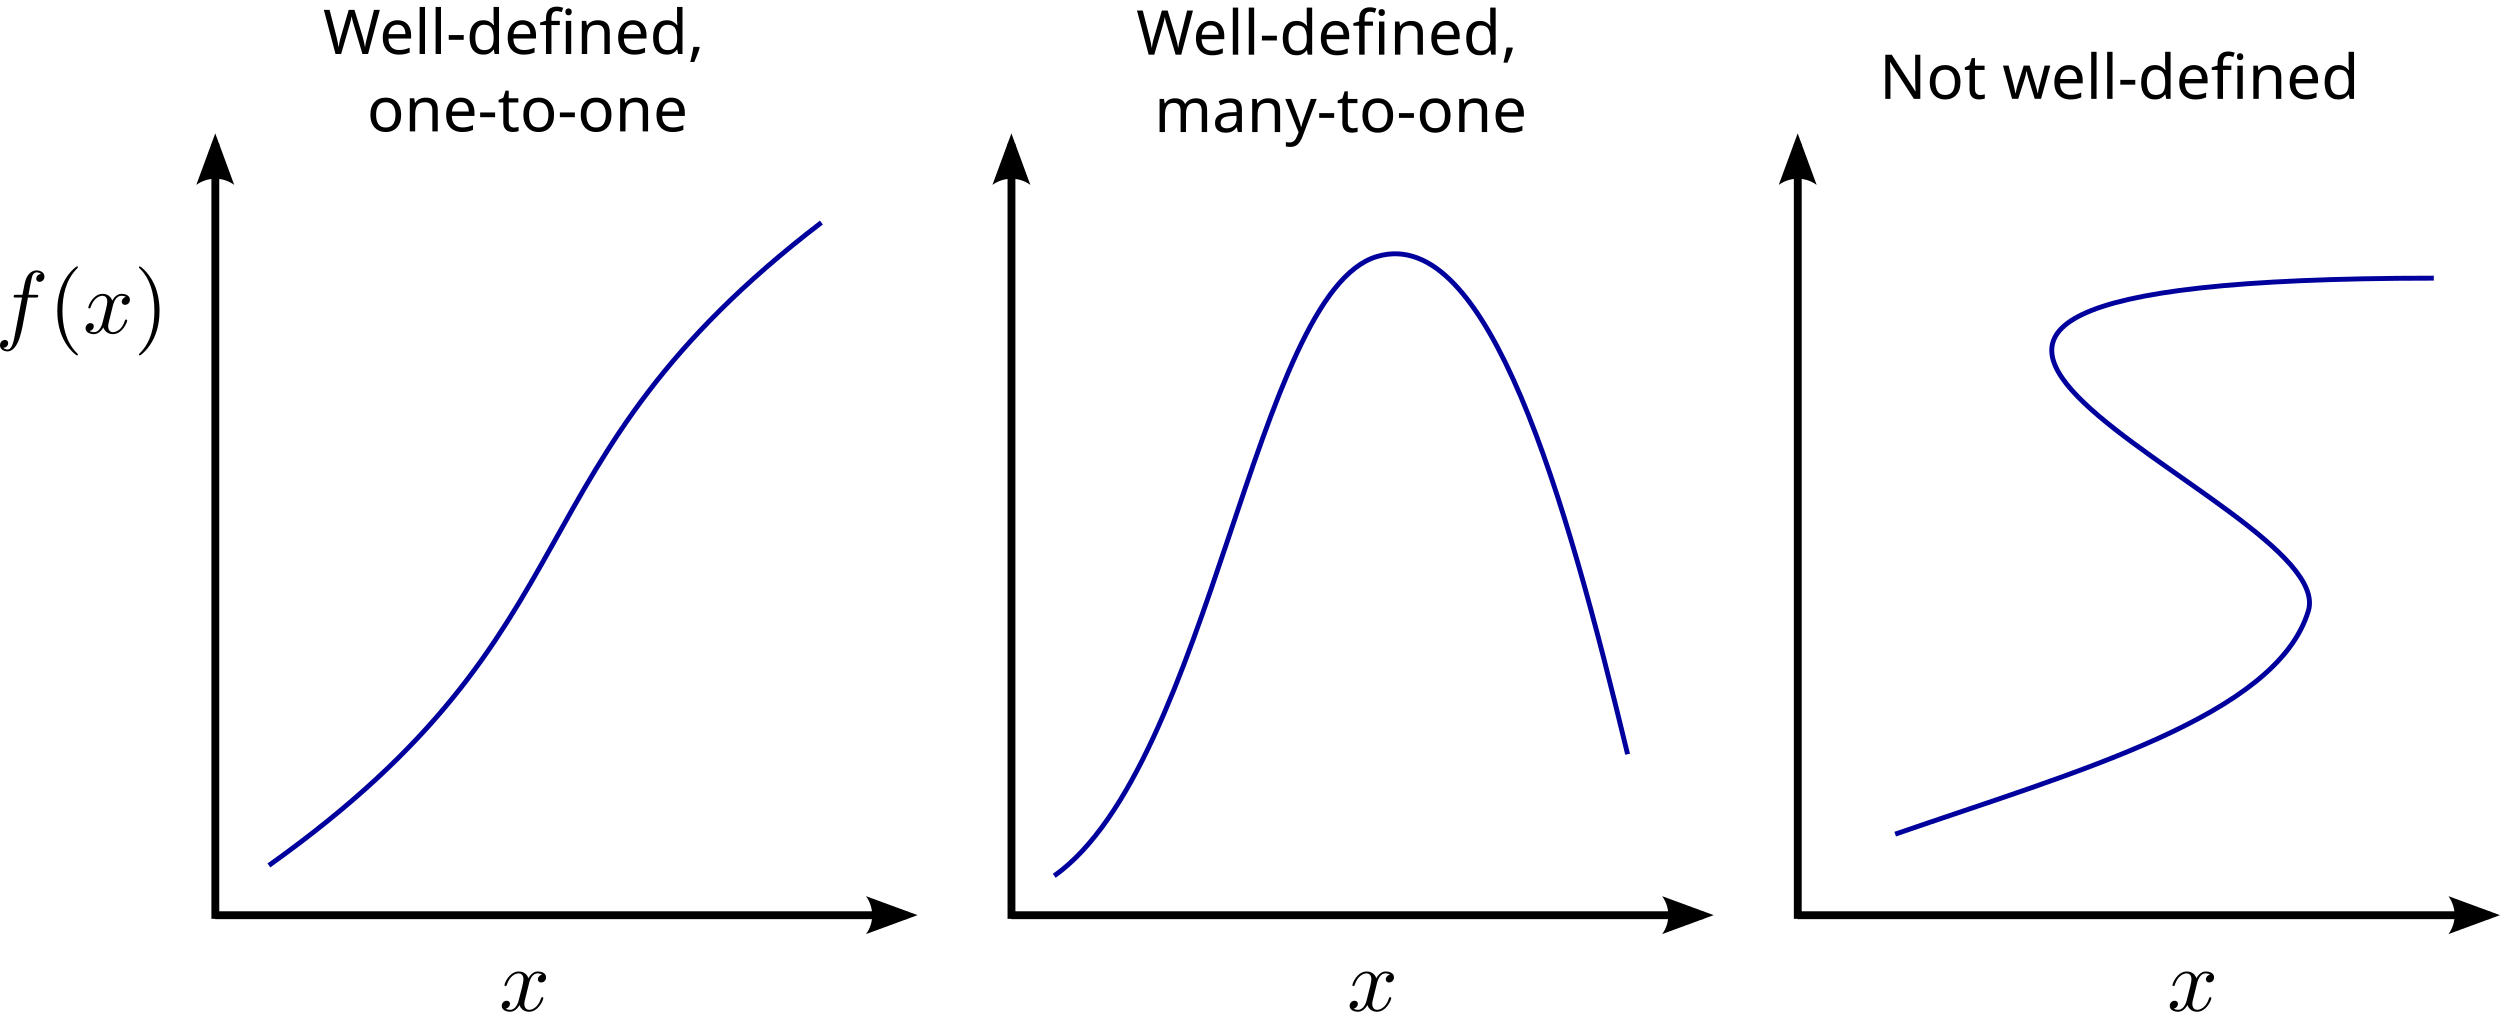
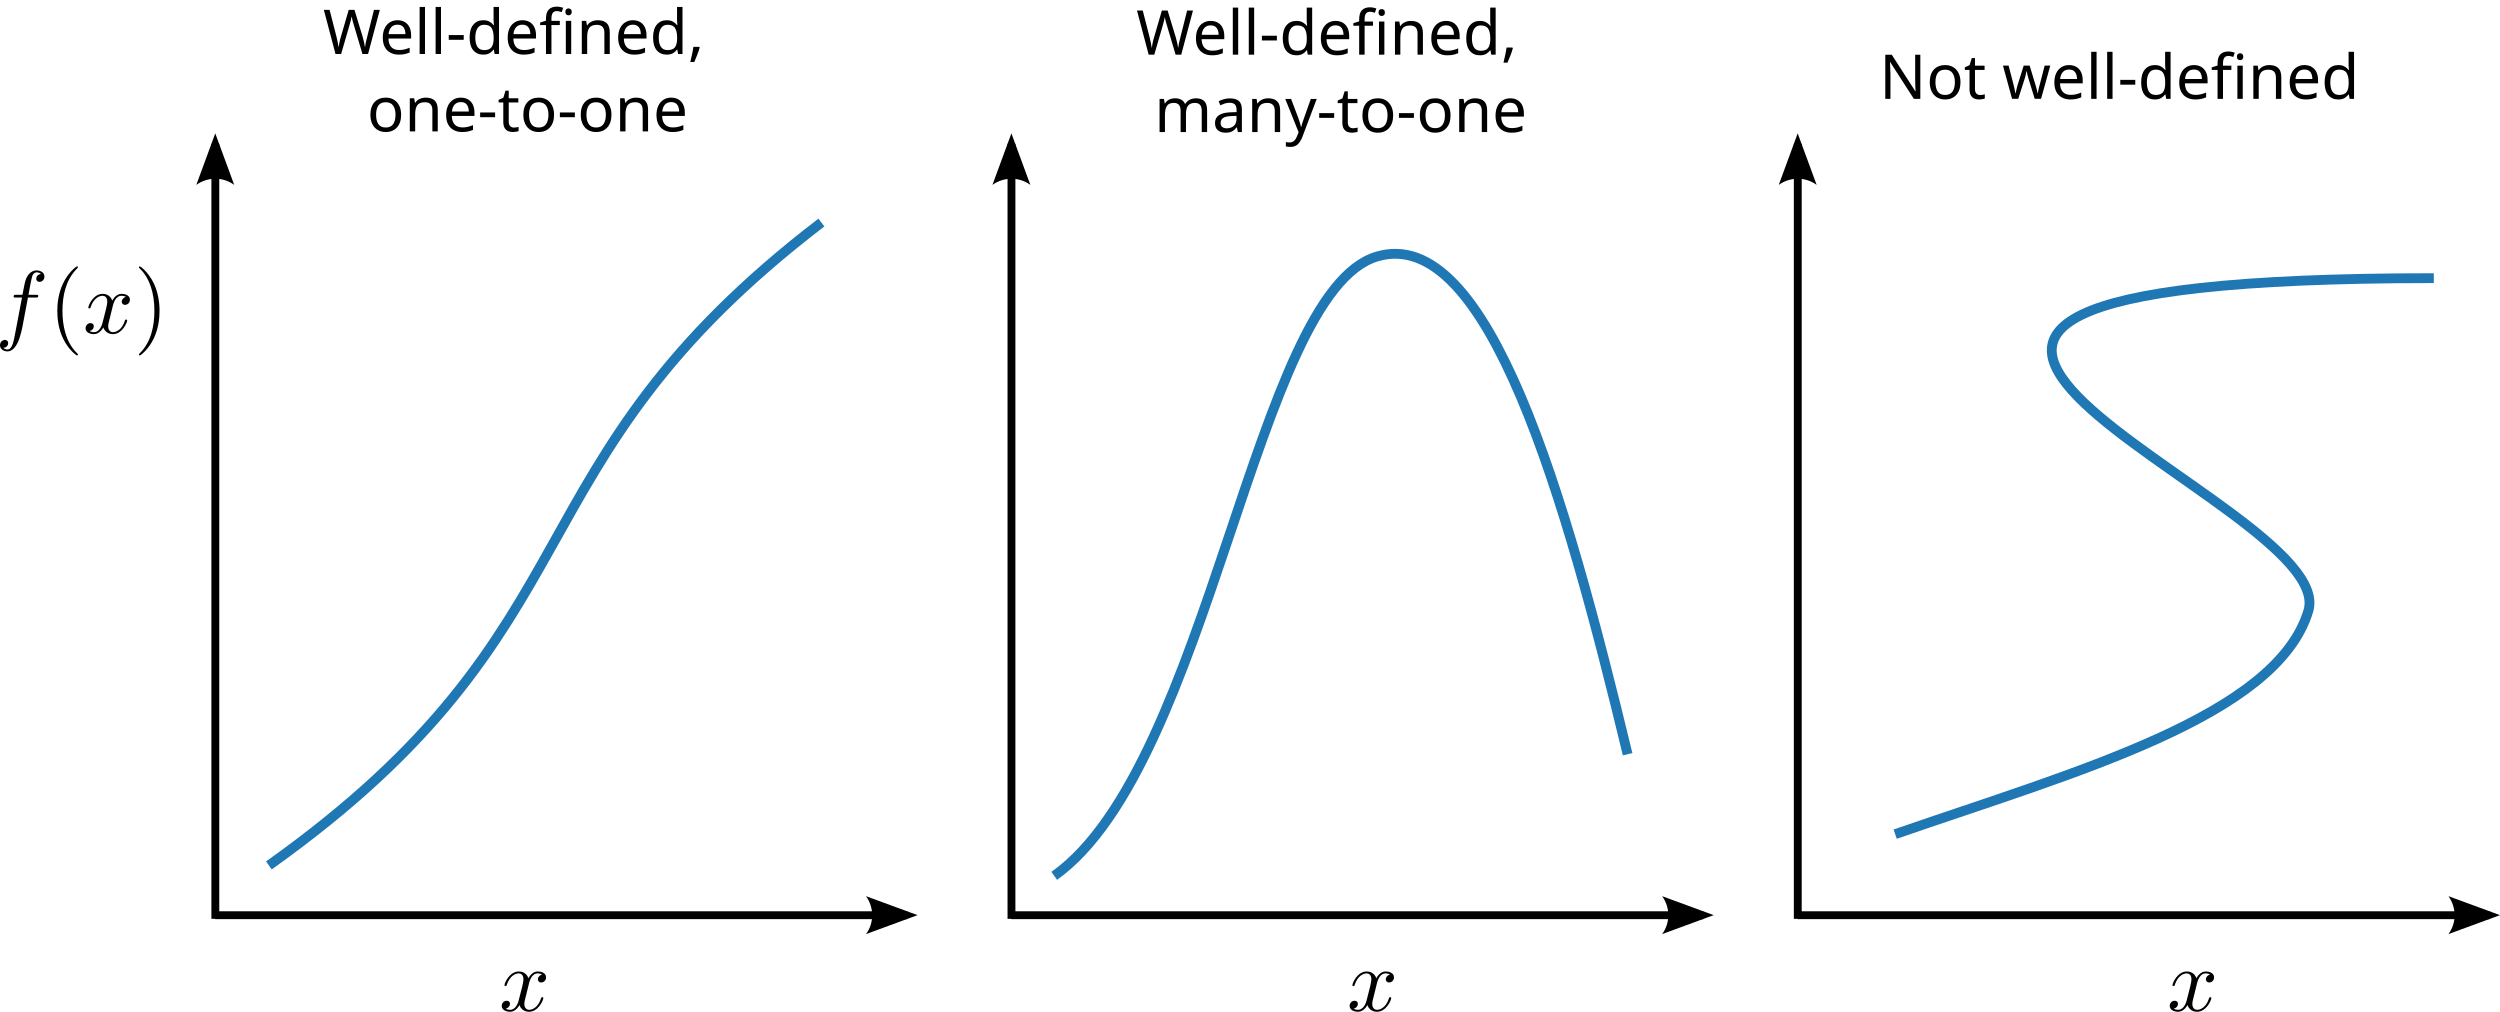
- <svg xmlns="http://www.w3.org/2000/svg" version="1.1" id="svg2" height="205.88" width="508.709">
+ <svg xmlns="http://www.w3.org/2000/svg" width="508.709" height="205.88" id="svg2" version="1.1">
  <defs id="defs4">
-     <marker style="overflow:visible" id="Arrow2Mend" refX="0" refY="0" orient="auto">
-       <path transform="scale(-0.6,-0.6)" d="M 8.719,4.034 -2.207,0.016 8.719,-4.002 c -1.745,2.372 -1.735,5.617 -6e-7,8.035 z" style="fill-rule:evenodd;stroke-width:0.625;stroke-linejoin:round" id="path3786" />
+     <marker orient="auto" refY="0" refX="0" id="Arrow2Mend" style="overflow:visible">
+       <path id="path3786" style="fill-rule:evenodd;stroke-width:0.625;stroke-linejoin:round" d="M 8.719,4.034 -2.207,0.016 8.719,-4.002 c -1.745,2.372 -1.735,5.617 -6e-7,8.035 z" transform="scale(-0.6,-0.6)" />
    </marker>
-     <marker style="overflow:visible" id="Arrow2Mend-6" refX="0" refY="0" orient="auto">
-       <path transform="scale(-0.6,-0.6)" d="M 8.719,4.034 -2.207,0.016 8.719,-4.002 c -1.745,2.372 -1.735,5.617 -6e-7,8.035 z" style="fill-rule:evenodd;stroke-width:0.625;stroke-linejoin:round" id="path3786-8" />
+     <marker orient="auto" refY="0" refX="0" id="Arrow2Mend-6" style="overflow:visible">
+       <path id="path3786-8" style="fill-rule:evenodd;stroke-width:0.625;stroke-linejoin:round" d="M 8.719,4.034 -2.207,0.016 8.719,-4.002 c -1.745,2.372 -1.735,5.617 -6e-7,8.035 z" transform="scale(-0.6,-0.6)" />
    </marker>
-     <marker style="overflow:visible" id="marker4577" refX="0" refY="0" orient="auto">
-       <path transform="scale(-0.6,-0.6)" d="M 8.719,4.034 -2.207,0.016 8.719,-4.002 c -1.745,2.372 -1.735,5.617 -6e-7,8.035 z" style="fill-rule:evenodd;stroke-width:0.625;stroke-linejoin:round" id="path4579" />
+     <marker orient="auto" refY="0" refX="0" id="marker4577" style="overflow:visible">
+       <path id="path4579" style="fill-rule:evenodd;stroke-width:0.625;stroke-linejoin:round" d="M 8.719,4.034 -2.207,0.016 8.719,-4.002 c -1.745,2.372 -1.735,5.617 -6e-7,8.035 z" transform="scale(-0.6,-0.6)" />
    </marker>
-     <marker style="overflow:visible" id="Arrow2Mend-0" refX="0" refY="0" orient="auto">
-       <path transform="scale(-0.6,-0.6)" d="M 8.719,4.034 -2.207,0.016 8.719,-4.002 c -1.745,2.372 -1.735,5.617 -6e-7,8.035 z" style="fill-rule:evenodd;stroke-width:0.625;stroke-linejoin:round" id="path3786-83" />
+     <marker orient="auto" refY="0" refX="0" id="Arrow2Mend-0" style="overflow:visible">
+       <path id="path3786-83" style="fill-rule:evenodd;stroke-width:0.625;stroke-linejoin:round" d="M 8.719,4.034 -2.207,0.016 8.719,-4.002 c -1.745,2.372 -1.735,5.617 -6e-7,8.035 z" transform="scale(-0.6,-0.6)" />
    </marker>
-     <marker style="overflow:visible" id="marker4612" refX="0" refY="0" orient="auto">
-       <path transform="scale(-0.6,-0.6)" d="M 8.719,4.034 -2.207,0.016 8.719,-4.002 c -1.745,2.372 -1.735,5.617 -6e-7,8.035 z" style="fill-rule:evenodd;stroke-width:0.625;stroke-linejoin:round" id="path4614" />
+     <marker orient="auto" refY="0" refX="0" id="marker4612" style="overflow:visible">
+       <path id="path4614" style="fill-rule:evenodd;stroke-width:0.625;stroke-linejoin:round" d="M 8.719,4.034 -2.207,0.016 8.719,-4.002 c -1.745,2.372 -1.735,5.617 -6e-7,8.035 z" transform="scale(-0.6,-0.6)" />
    </marker>
  </defs>
-   <g transform="translate(-62.66743,-330.376)" id="layer1">
-     <path id="path2985" d="m 106.485,517.343 0,-157.714" style="fill:none;stroke:#000000;stroke-width:1.6;stroke-linecap:butt;stroke-linejoin:miter;stroke-miterlimit:4;stroke-dasharray:none;stroke-opacity:1;marker-end:url(#Arrow2Mend)" />
-     <path id="path4199" d="m 106.457,516.607 140.8,0" style="fill:none;stroke:#000000;stroke-width:1.6;stroke-linecap:butt;stroke-linejoin:miter;stroke-miterlimit:4;stroke-dasharray:none;stroke-opacity:1;marker-end:url(#Arrow2Mend)" />
-     <path id="path2985-3" d="m 268.485,517.343 0,-157.714" style="fill:none;stroke:#000000;stroke-width:1.6;stroke-linecap:butt;stroke-linejoin:miter;stroke-miterlimit:4;stroke-dasharray:none;stroke-opacity:1;marker-end:url(#Arrow2Mend)" />
-     <path id="path4199-5" d="m 268.457,516.607 140.8,0" style="fill:none;stroke:#000000;stroke-width:1.6;stroke-linecap:butt;stroke-linejoin:miter;stroke-miterlimit:4;stroke-dasharray:none;stroke-opacity:1;marker-end:url(#Arrow2Mend)" />
-     <path id="path2985-3-8" d="m 428.485,517.343 0,-157.714" style="fill:none;stroke:#000000;stroke-width:1.6;stroke-linecap:butt;stroke-linejoin:miter;stroke-miterlimit:4;stroke-dasharray:none;stroke-opacity:1;marker-end:url(#Arrow2Mend)" />
-     <path id="path4199-5-2" d="m 428.457,516.607 140.8,0" style="fill:none;stroke:#000000;stroke-width:1.6;stroke-linecap:butt;stroke-linejoin:miter;stroke-miterlimit:4;stroke-dasharray:none;stroke-opacity:1;marker-end:url(#Arrow2Mend)" />
-     <g id="g4658" transform="translate(62.2254,234.0523)">
-       <g word-spacing="normal" letter-spacing="normal" font-size-adjust="none" font-stretch="normal" font-weight="normal" font-variant="normal" font-style="normal" stroke-miterlimit="10.433" xml:space="preserve" transform="matrix(0.3636549,0,0,-0.3636549,-63.63961,449.7199)" id="content" style="font-style:normal;font-variant:normal;font-weight:normal;font-stretch:normal;letter-spacing:normal;word-spacing:normal;text-anchor:start;fill:none;stroke:#000000;stroke-linecap:butt;stroke-linejoin:miter;stroke-miterlimit:10.433;stroke-dasharray:none;stroke-dashoffset:0;stroke-opacity:1">
-         <path id="path4661" d="m 472.16,421.25 0.03,0.13 0.04,0.15 0.04,0.16 0.04,0.18 0.06,0.19 0.06,0.21 0.06,0.22 0.07,0.22 0.08,0.23 0.09,0.24 0.1,0.25 0.1,0.24 0.11,0.25 0.12,0.25 0.13,0.25 0.14,0.25 0.15,0.24 0.15,0.24 0.17,0.23 0.18,0.22 0.18,0.22 0.2,0.2 0.21,0.19 0.22,0.18 0.23,0.16 0.25,0.14 0.12,0.07 0.13,0.06 0.14,0.05 0.13,0.05 0.14,0.05 0.14,0.04 0.15,0.03 0.15,0.03 0.15,0.02 0.16,0.02 0.16,0.01 0.16,0 c 0.25,0 1.44,0 2.48,-0.64 -1.39,-0.25 -2.39,-1.5 -2.39,-2.69 0,-0.79 0.55,-1.75 1.89,-1.75 1.1,0 2.69,0.89 2.69,2.89 0,2.6 -2.94,3.28 -4.63,3.28 -2.89,0 -4.64,-2.64 -5.23,-3.78 -1.25,3.28 -3.94,3.78 -5.37,3.78 -5.19,0 -8.04,-6.42 -8.04,-7.67 0,-0.5 0.5,-0.5 0.61,-0.5 0.39,0 0.55,0.11 0.64,0.55 1.69,5.28 4.99,6.53 6.68,6.53 0.95,0 2.68,-0.44 2.68,-3.33 0,-1.54 -0.84,-4.89 -2.68,-11.86 -0.8,-3.09 -2.54,-5.18 -4.74,-5.18 -0.3,0 -1.44,0 -2.48,0.65 1.25,0.24 2.34,1.28 2.34,2.69 0,1.34 -1.09,1.73 -1.84,1.73 -1.5,0 -2.75,-1.29 -2.75,-2.89 0,-2.28 2.5,-3.28 4.68,-3.28 3.3,0 5.08,3.49 5.24,3.78 0.59,-1.84 2.39,-3.78 5.37,-3.78 5.14,0 7.99,6.42 7.99,7.67 0,0.5 -0.45,0.5 -0.61,0.5 -0.44,0 -0.55,-0.2 -0.64,-0.54 -1.64,-5.33 -5.03,-6.53 -6.63,-6.53 -1.95,0 -2.75,1.59 -2.75,3.29 0,1.1 0.3,2.19 0.86,4.38 z" style="fill:#000000;stroke-width:0" />
+   <g id="layer1" transform="translate(-62.66743,-330.376)">
+     <path style="fill:none;stroke:#000000;stroke-width:1.6;stroke-linecap:butt;stroke-linejoin:miter;stroke-miterlimit:4;stroke-dasharray:none;stroke-opacity:1;marker-end:url(#Arrow2Mend)" d="m 106.485,517.343 0,-157.714" id="path2985" />
+     <path style="fill:none;stroke:#000000;stroke-width:1.6;stroke-linecap:butt;stroke-linejoin:miter;stroke-miterlimit:4;stroke-dasharray:none;stroke-opacity:1;marker-end:url(#Arrow2Mend)" d="m 106.457,516.607 140.8,0" id="path4199" />
+     <path style="fill:none;stroke:#000000;stroke-width:1.6;stroke-linecap:butt;stroke-linejoin:miter;stroke-miterlimit:4;stroke-dasharray:none;stroke-opacity:1;marker-end:url(#Arrow2Mend)" d="m 268.485,517.343 0,-157.714" id="path2985-3" />
+     <path style="fill:none;stroke:#000000;stroke-width:1.6;stroke-linecap:butt;stroke-linejoin:miter;stroke-miterlimit:4;stroke-dasharray:none;stroke-opacity:1;marker-end:url(#Arrow2Mend)" d="m 268.457,516.607 140.8,0" id="path4199-5" />
+     <path style="fill:none;stroke:#000000;stroke-width:1.6;stroke-linecap:butt;stroke-linejoin:miter;stroke-miterlimit:4;stroke-dasharray:none;stroke-opacity:1;marker-end:url(#Arrow2Mend)" d="m 428.485,517.343 0,-157.714" id="path2985-3-8" />
+     <path style="fill:none;stroke:#000000;stroke-width:1.6;stroke-linecap:butt;stroke-linejoin:miter;stroke-miterlimit:4;stroke-dasharray:none;stroke-opacity:1;marker-end:url(#Arrow2Mend)" d="m 428.457,516.607 140.8,0" id="path4199-5-2" />
+     <g transform="translate(62.2254,234.0523)" id="g4658">
+       <g style="font-style:normal;font-variant:normal;font-weight:normal;font-stretch:normal;letter-spacing:normal;word-spacing:normal;text-anchor:start;fill:none;stroke:#000000;stroke-linecap:butt;stroke-linejoin:miter;stroke-miterlimit:10.433;stroke-dasharray:none;stroke-dashoffset:0;stroke-opacity:1" id="content" transform="matrix(0.3636549,0,0,-0.3636549,-63.63961,449.7199)" xml:space="preserve" stroke-miterlimit="10.433" font-style="normal" font-variant="normal" font-weight="normal" font-stretch="normal" font-size-adjust="none" letter-spacing="normal" word-spacing="normal">
+         <path style="fill:#000000;stroke-width:0" d="m 472.16,421.25 0.03,0.13 0.04,0.15 0.04,0.16 0.04,0.18 0.06,0.19 0.06,0.21 0.06,0.22 0.07,0.22 0.08,0.23 0.09,0.24 0.1,0.25 0.1,0.24 0.11,0.25 0.12,0.25 0.13,0.25 0.14,0.25 0.15,0.24 0.15,0.24 0.17,0.23 0.18,0.22 0.18,0.22 0.2,0.2 0.21,0.19 0.22,0.18 0.23,0.16 0.25,0.14 0.12,0.07 0.13,0.06 0.14,0.05 0.13,0.05 0.14,0.05 0.14,0.04 0.15,0.03 0.15,0.03 0.15,0.02 0.16,0.02 0.16,0.01 0.16,0 c 0.25,0 1.44,0 2.48,-0.64 -1.39,-0.25 -2.39,-1.5 -2.39,-2.69 0,-0.79 0.55,-1.75 1.89,-1.75 1.1,0 2.69,0.89 2.69,2.89 0,2.6 -2.94,3.28 -4.63,3.28 -2.89,0 -4.64,-2.64 -5.23,-3.78 -1.25,3.28 -3.94,3.78 -5.37,3.78 -5.19,0 -8.04,-6.42 -8.04,-7.67 0,-0.5 0.5,-0.5 0.61,-0.5 0.39,0 0.55,0.11 0.64,0.55 1.69,5.28 4.99,6.53 6.68,6.53 0.95,0 2.68,-0.44 2.68,-3.33 0,-1.54 -0.84,-4.89 -2.68,-11.86 -0.8,-3.09 -2.54,-5.18 -4.74,-5.18 -0.3,0 -1.44,0 -2.48,0.65 1.25,0.24 2.34,1.28 2.34,2.69 0,1.34 -1.09,1.73 -1.84,1.73 -1.5,0 -2.75,-1.29 -2.75,-2.89 0,-2.28 2.5,-3.28 4.68,-3.28 3.3,0 5.08,3.49 5.24,3.78 0.59,-1.84 2.39,-3.78 5.37,-3.78 5.14,0 7.99,6.42 7.99,7.67 0,0.5 -0.45,0.5 -0.61,0.5 -0.44,0 -0.55,-0.2 -0.64,-0.54 -1.64,-5.33 -5.03,-6.53 -6.63,-6.53 -1.95,0 -2.75,1.59 -2.75,3.29 0,1.1 0.3,2.19 0.86,4.38 z" id="path4661" />
      </g>
    </g>
-     <g id="g4658-1" transform="translate(234.7595,234.0523)">
-       <g word-spacing="normal" letter-spacing="normal" font-size-adjust="none" font-stretch="normal" font-weight="normal" font-variant="normal" font-style="normal" stroke-miterlimit="10.433" xml:space="preserve" transform="matrix(0.3636549,0,0,-0.3636549,-63.63961,449.7199)" id="content-4" style="font-style:normal;font-variant:normal;font-weight:normal;font-stretch:normal;letter-spacing:normal;word-spacing:normal;text-anchor:start;fill:none;stroke:#000000;stroke-linecap:butt;stroke-linejoin:miter;stroke-miterlimit:10.433;stroke-dasharray:none;stroke-dashoffset:0;stroke-opacity:1">
-         <path id="path4661-6" d="m 472.16,421.25 0.03,0.13 0.04,0.15 0.04,0.16 0.04,0.18 0.06,0.19 0.06,0.21 0.06,0.22 0.07,0.22 0.08,0.23 0.09,0.24 0.1,0.25 0.1,0.24 0.11,0.25 0.12,0.25 0.13,0.25 0.14,0.25 0.15,0.24 0.15,0.24 0.17,0.23 0.18,0.22 0.18,0.22 0.2,0.2 0.21,0.19 0.22,0.18 0.23,0.16 0.25,0.14 0.12,0.07 0.13,0.06 0.14,0.05 0.13,0.05 0.14,0.05 0.14,0.04 0.15,0.03 0.15,0.03 0.15,0.02 0.16,0.02 0.16,0.01 0.16,0 c 0.25,0 1.44,0 2.48,-0.64 -1.39,-0.25 -2.39,-1.5 -2.39,-2.69 0,-0.79 0.55,-1.75 1.89,-1.75 1.1,0 2.69,0.89 2.69,2.89 0,2.6 -2.94,3.28 -4.63,3.28 -2.89,0 -4.64,-2.64 -5.23,-3.78 -1.25,3.28 -3.94,3.78 -5.37,3.78 -5.19,0 -8.04,-6.42 -8.04,-7.67 0,-0.5 0.5,-0.5 0.61,-0.5 0.39,0 0.55,0.11 0.64,0.55 1.69,5.28 4.99,6.53 6.68,6.53 0.95,0 2.68,-0.44 2.68,-3.33 0,-1.54 -0.84,-4.89 -2.68,-11.86 -0.8,-3.09 -2.54,-5.18 -4.74,-5.18 -0.3,0 -1.44,0 -2.48,0.65 1.25,0.24 2.34,1.28 2.34,2.69 0,1.34 -1.09,1.73 -1.84,1.73 -1.5,0 -2.75,-1.29 -2.75,-2.89 0,-2.28 2.5,-3.28 4.68,-3.28 3.3,0 5.08,3.49 5.24,3.78 0.59,-1.84 2.39,-3.78 5.37,-3.78 5.14,0 7.99,6.42 7.99,7.67 0,0.5 -0.45,0.5 -0.61,0.5 -0.44,0 -0.55,-0.2 -0.64,-0.54 -1.64,-5.33 -5.03,-6.53 -6.63,-6.53 -1.95,0 -2.75,1.59 -2.75,3.29 0,1.1 0.3,2.19 0.86,4.38 z" style="fill:#000000;stroke-width:0" />
+     <g transform="translate(234.7595,234.0523)" id="g4658-1">
+       <g style="font-style:normal;font-variant:normal;font-weight:normal;font-stretch:normal;letter-spacing:normal;word-spacing:normal;text-anchor:start;fill:none;stroke:#000000;stroke-linecap:butt;stroke-linejoin:miter;stroke-miterlimit:10.433;stroke-dasharray:none;stroke-dashoffset:0;stroke-opacity:1" id="content-4" transform="matrix(0.3636549,0,0,-0.3636549,-63.63961,449.7199)" xml:space="preserve" stroke-miterlimit="10.433" font-style="normal" font-variant="normal" font-weight="normal" font-stretch="normal" font-size-adjust="none" letter-spacing="normal" word-spacing="normal">
+         <path style="fill:#000000;stroke-width:0" d="m 472.16,421.25 0.03,0.13 0.04,0.15 0.04,0.16 0.04,0.18 0.06,0.19 0.06,0.21 0.06,0.22 0.07,0.22 0.08,0.23 0.09,0.24 0.1,0.25 0.1,0.24 0.11,0.25 0.12,0.25 0.13,0.25 0.14,0.25 0.15,0.24 0.15,0.24 0.17,0.23 0.18,0.22 0.18,0.22 0.2,0.2 0.21,0.19 0.22,0.18 0.23,0.16 0.25,0.14 0.12,0.07 0.13,0.06 0.14,0.05 0.13,0.05 0.14,0.05 0.14,0.04 0.15,0.03 0.15,0.03 0.15,0.02 0.16,0.02 0.16,0.01 0.16,0 c 0.25,0 1.44,0 2.48,-0.64 -1.39,-0.25 -2.39,-1.5 -2.39,-2.69 0,-0.79 0.55,-1.75 1.89,-1.75 1.1,0 2.69,0.89 2.69,2.89 0,2.6 -2.94,3.28 -4.63,3.28 -2.89,0 -4.64,-2.64 -5.23,-3.78 -1.25,3.28 -3.94,3.78 -5.37,3.78 -5.19,0 -8.04,-6.42 -8.04,-7.67 0,-0.5 0.5,-0.5 0.61,-0.5 0.39,0 0.55,0.11 0.64,0.55 1.69,5.28 4.99,6.53 6.68,6.53 0.95,0 2.68,-0.44 2.68,-3.33 0,-1.54 -0.84,-4.89 -2.68,-11.86 -0.8,-3.09 -2.54,-5.18 -4.74,-5.18 -0.3,0 -1.44,0 -2.48,0.65 1.25,0.24 2.34,1.28 2.34,2.69 0,1.34 -1.09,1.73 -1.84,1.73 -1.5,0 -2.75,-1.29 -2.75,-2.89 0,-2.28 2.5,-3.28 4.68,-3.28 3.3,0 5.08,3.49 5.24,3.78 0.59,-1.84 2.39,-3.78 5.37,-3.78 5.14,0 7.99,6.42 7.99,7.67 0,0.5 -0.45,0.5 -0.61,0.5 -0.44,0 -0.55,-0.2 -0.64,-0.54 -1.64,-5.33 -5.03,-6.53 -6.63,-6.53 -1.95,0 -2.75,1.59 -2.75,3.29 0,1.1 0.3,2.19 0.86,4.38 z" id="path4661-6" />
      </g>
    </g>
-     <g id="g4658-1-9" transform="translate(401.6367,234.0523)">
-       <g word-spacing="normal" letter-spacing="normal" font-size-adjust="none" font-stretch="normal" font-weight="normal" font-variant="normal" font-style="normal" stroke-miterlimit="10.433" xml:space="preserve" transform="matrix(0.3636549,0,0,-0.3636549,-63.63961,449.7199)" id="content-4-6" style="font-style:normal;font-variant:normal;font-weight:normal;font-stretch:normal;letter-spacing:normal;word-spacing:normal;text-anchor:start;fill:none;stroke:#000000;stroke-linecap:butt;stroke-linejoin:miter;stroke-miterlimit:10.433;stroke-dasharray:none;stroke-dashoffset:0;stroke-opacity:1">
-         <path id="path4661-6-5" d="m 472.16,421.25 0.03,0.13 0.04,0.15 0.04,0.16 0.04,0.18 0.06,0.19 0.06,0.21 0.06,0.22 0.07,0.22 0.08,0.23 0.09,0.24 0.1,0.25 0.1,0.24 0.11,0.25 0.12,0.25 0.13,0.25 0.14,0.25 0.15,0.24 0.15,0.24 0.17,0.23 0.18,0.22 0.18,0.22 0.2,0.2 0.21,0.19 0.22,0.18 0.23,0.16 0.25,0.14 0.12,0.07 0.13,0.06 0.14,0.05 0.13,0.05 0.14,0.05 0.14,0.04 0.15,0.03 0.15,0.03 0.15,0.02 0.16,0.02 0.16,0.01 0.16,0 c 0.25,0 1.44,0 2.48,-0.64 -1.39,-0.25 -2.39,-1.5 -2.39,-2.69 0,-0.79 0.55,-1.75 1.89,-1.75 1.1,0 2.69,0.89 2.69,2.89 0,2.6 -2.94,3.28 -4.63,3.28 -2.89,0 -4.64,-2.64 -5.23,-3.78 -1.25,3.28 -3.94,3.78 -5.37,3.78 -5.19,0 -8.04,-6.42 -8.04,-7.67 0,-0.5 0.5,-0.5 0.61,-0.5 0.39,0 0.55,0.11 0.64,0.55 1.69,5.28 4.99,6.53 6.68,6.53 0.95,0 2.68,-0.44 2.68,-3.33 0,-1.54 -0.84,-4.89 -2.68,-11.86 -0.8,-3.09 -2.54,-5.18 -4.74,-5.18 -0.3,0 -1.44,0 -2.48,0.65 1.25,0.24 2.34,1.28 2.34,2.69 0,1.34 -1.09,1.73 -1.84,1.73 -1.5,0 -2.75,-1.29 -2.75,-2.89 0,-2.28 2.5,-3.28 4.68,-3.28 3.3,0 5.08,3.49 5.24,3.78 0.59,-1.84 2.39,-3.78 5.37,-3.78 5.14,0 7.99,6.42 7.99,7.67 0,0.5 -0.45,0.5 -0.61,0.5 -0.44,0 -0.55,-0.2 -0.64,-0.54 -1.64,-5.33 -5.03,-6.53 -6.63,-6.53 -1.95,0 -2.75,1.59 -2.75,3.29 0,1.1 0.3,2.19 0.86,4.38 z" style="fill:#000000;stroke-width:0" />
+     <g transform="translate(401.6367,234.0523)" id="g4658-1-9">
+       <g style="font-style:normal;font-variant:normal;font-weight:normal;font-stretch:normal;letter-spacing:normal;word-spacing:normal;text-anchor:start;fill:none;stroke:#000000;stroke-linecap:butt;stroke-linejoin:miter;stroke-miterlimit:10.433;stroke-dasharray:none;stroke-dashoffset:0;stroke-opacity:1" id="content-4-6" transform="matrix(0.3636549,0,0,-0.3636549,-63.63961,449.7199)" xml:space="preserve" stroke-miterlimit="10.433" font-style="normal" font-variant="normal" font-weight="normal" font-stretch="normal" font-size-adjust="none" letter-spacing="normal" word-spacing="normal">
+         <path style="fill:#000000;stroke-width:0" d="m 472.16,421.25 0.03,0.13 0.04,0.15 0.04,0.16 0.04,0.18 0.06,0.19 0.06,0.21 0.06,0.22 0.07,0.22 0.08,0.23 0.09,0.24 0.1,0.25 0.1,0.24 0.11,0.25 0.12,0.25 0.13,0.25 0.14,0.25 0.15,0.24 0.15,0.24 0.17,0.23 0.18,0.22 0.18,0.22 0.2,0.2 0.21,0.19 0.22,0.18 0.23,0.16 0.25,0.14 0.12,0.07 0.13,0.06 0.14,0.05 0.13,0.05 0.14,0.05 0.14,0.04 0.15,0.03 0.15,0.03 0.15,0.02 0.16,0.02 0.16,0.01 0.16,0 c 0.25,0 1.44,0 2.48,-0.64 -1.39,-0.25 -2.39,-1.5 -2.39,-2.69 0,-0.79 0.55,-1.75 1.89,-1.75 1.1,0 2.69,0.89 2.69,2.89 0,2.6 -2.94,3.28 -4.63,3.28 -2.89,0 -4.64,-2.64 -5.23,-3.78 -1.25,3.28 -3.94,3.78 -5.37,3.78 -5.19,0 -8.04,-6.42 -8.04,-7.67 0,-0.5 0.5,-0.5 0.61,-0.5 0.39,0 0.55,0.11 0.64,0.55 1.69,5.28 4.99,6.53 6.68,6.53 0.95,0 2.68,-0.44 2.68,-3.33 0,-1.54 -0.84,-4.89 -2.68,-11.86 -0.8,-3.09 -2.54,-5.18 -4.74,-5.18 -0.3,0 -1.44,0 -2.48,0.65 1.25,0.24 2.34,1.28 2.34,2.69 0,1.34 -1.09,1.73 -1.84,1.73 -1.5,0 -2.75,-1.29 -2.75,-2.89 0,-2.28 2.5,-3.28 4.68,-3.28 3.3,0 5.08,3.49 5.24,3.78 0.59,-1.84 2.39,-3.78 5.37,-3.78 5.14,0 7.99,6.42 7.99,7.67 0,0.5 -0.45,0.5 -0.61,0.5 -0.44,0 -0.55,-0.2 -0.64,-0.54 -1.64,-5.33 -5.03,-6.53 -6.63,-6.53 -1.95,0 -2.75,1.59 -2.75,3.29 0,1.1 0.3,2.19 0.86,4.38 z" id="path4661-6-5" />
      </g>
    </g>
-     <g transform="translate(-40.30509,96.16652)" id="g4763">
-       <g style="font-style:normal;font-variant:normal;font-weight:normal;font-stretch:normal;letter-spacing:normal;word-spacing:normal;text-anchor:start;fill:none;stroke:#000000;stroke-linecap:butt;stroke-linejoin:miter;stroke-miterlimit:10.433;stroke-dasharray:none;stroke-dashoffset:0;stroke-opacity:1" id="g4765" transform="matrix(0.3636549,0,0,-0.3636549,-63.63961,449.7199)" xml:space="preserve" stroke-miterlimit="10.433" font-style="normal" font-variant="normal" font-weight="normal" font-stretch="normal" font-size-adjust="none" letter-spacing="normal" word-spacing="normal">
-         <path style="fill:#000000;stroke-width:0" d="m 473.8,426.12 4.28,0 c 1,0 1.5,0 1.5,1 0,0.55 -0.5,0.55 -1.34,0.55 l -4.14,0 1.04,5.69 c 0.21,1.04 0.91,4.57 1.21,5.17 0.45,0.95 1.29,1.7 2.34,1.7 0.19,0 1.49,0 2.44,-0.91 -2.19,-0.18 -2.69,-1.93 -2.69,-2.68 0,-1.14 0.89,-1.74 1.85,-1.74 1.29,0 2.73,1.1 2.73,2.99 0,2.29 -2.3,3.43 -4.33,3.43 -1.7,0 -4.84,-0.89 -6.33,-5.82 -0.29,-1.05 -0.45,-1.55 -1.64,-7.83 l -3.43,0 c -0.96,0 -1.5,0 -1.5,-0.94 0,-0.61 0.45,-0.61 1.39,-0.61 l 3.29,0 -3.75,-19.67 c -0.89,-4.83 -1.73,-9.38 -4.33,-9.38 -0.2,0 -1.43,0 -2.39,0.91 2.3,0.14 2.74,1.94 2.74,2.69 0,1.14 -0.89,1.75 -1.85,1.75 -1.29,0 -2.73,-1.1 -2.73,-3 0,-2.24 2.19,-3.44 4.23,-3.44 2.74,0 4.74,2.94 5.63,4.84 1.59,3.14 2.75,9.16 2.8,9.52 z" id="path4767" />
-         <path style="fill:#000000;stroke-width:0" d="m 501.77,394.25 0,0.02 -0.01,0.03 0,0.01 0,0.02 0,0.01 -0.01,0.02 0,0.01 -0.01,0.02 -0.01,0.02 -0.01,0.02 -0.01,0.02 -0.01,0.03 -0.02,0.02 -0.02,0.03 -0.02,0.03 -0.02,0.03 -0.03,0.03 -0.03,0.04 -0.02,0.02 -0.01,0.02 -0.02,0.02 -0.02,0.02 -0.02,0.02 -0.02,0.03 -0.02,0.02 -0.02,0.02 -0.02,0.03 -0.03,0.02 -0.02,0.03 -0.03,0.03 -0.02,0.03 -0.03,0.03 -0.03,0.03 -0.03,0.03 -0.03,0.03 -0.03,0.03 -0.04,0.04 -0.03,0.03 -0.03,0.04 -0.04,0.03 -0.04,0.04 -0.04,0.04 c -6.22,6.28 -7.81,15.69 -7.81,23.31 0,8.67 1.89,17.35 8.01,23.56 0.65,0.61 0.65,0.71 0.65,0.86 0,0.35 -0.19,0.49 -0.49,0.49 -0.5,0 -4.98,-3.38 -7.92,-9.7 -2.55,-5.49 -3.14,-11.02 -3.14,-15.21 0,-3.89 0.55,-9.9 3.28,-15.54 2.98,-6.13 7.28,-9.36 7.78,-9.36 0.3,0 0.49,0.14 0.49,0.5 z" id="path4769" />
-         <path style="fill:#000000;stroke-width:0" d="m 521.24,421.25 0.03,0.13 0.03,0.15 0.05,0.16 0.04,0.18 0.05,0.19 0.06,0.21 0.07,0.22 0.07,0.22 0.08,0.23 0.09,0.24 0.09,0.25 0.11,0.24 0.11,0.25 0.12,0.25 0.13,0.25 0.14,0.25 0.14,0.24 0.16,0.24 0.17,0.23 0.17,0.22 0.19,0.22 0.2,0.2 0.21,0.19 0.22,0.18 0.23,0.16 0.25,0.14 0.12,0.07 0.13,0.06 0.14,0.05 0.13,0.05 0.14,0.05 0.14,0.04 0.15,0.03 0.15,0.03 0.15,0.02 0.15,0.02 0.16,0.01 0.17,0 c 0.25,0 1.43,0 2.48,-0.64 -1.39,-0.25 -2.39,-1.5 -2.39,-2.69 0,-0.79 0.55,-1.75 1.89,-1.75 1.09,0 2.69,0.89 2.69,2.89 0,2.6 -2.94,3.28 -4.63,3.28 -2.89,0 -4.64,-2.64 -5.23,-3.78 -1.25,3.28 -3.94,3.78 -5.38,3.78 -5.18,0 -8.03,-6.42 -8.03,-7.67 0,-0.5 0.5,-0.5 0.61,-0.5 0.39,0 0.55,0.11 0.64,0.55 1.69,5.28 4.99,6.53 6.67,6.53 0.96,0 2.69,-0.44 2.69,-3.33 0,-1.54 -0.84,-4.89 -2.69,-11.86 -0.79,-3.09 -2.53,-5.18 -4.73,-5.18 -0.3,0 -1.44,0 -2.48,0.65 1.25,0.24 2.34,1.28 2.34,2.69 0,1.34 -1.09,1.73 -1.84,1.73 -1.5,0 -2.75,-1.29 -2.75,-2.89 0,-2.28 2.5,-3.28 4.68,-3.28 3.3,0 5.08,3.49 5.24,3.78 0.59,-1.84 2.39,-3.78 5.37,-3.78 5.14,0 7.99,6.42 7.99,7.67 0,0.5 -0.46,0.5 -0.61,0.5 -0.44,0 -0.55,-0.2 -0.64,-0.54 -1.64,-5.33 -5.04,-6.53 -6.63,-6.53 -1.95,0 -2.75,1.59 -2.75,3.29 0,1.1 0.3,2.19 0.86,4.38 z" id="path4771" />
-         <path style="fill:#000000;stroke-width:0" d="m 547.43,418.65 -0.01,0.37 0,0.39 -0.01,0.39 -0.01,0.41 -0.04,0.84 -0.06,0.88 -0.08,0.92 -0.11,0.95 -0.14,0.97 -0.16,1.01 -0.2,1.02 -0.23,1.03 -0.26,1.05 -0.31,1.06 -0.35,1.07 -0.39,1.07 -0.21,0.53 -0.23,0.53 -0.24,0.53 -0.24,0.53 c -2.99,6.12 -7.27,9.36 -7.77,9.36 -0.3,0 -0.5,-0.19 -0.5,-0.49 0,-0.15 0,-0.25 0.94,-1.15 4.89,-4.92 7.73,-12.85 7.73,-23.27 0,-8.51 -1.84,-17.28 -8.03,-23.56 -0.64,-0.59 -0.64,-0.7 -0.64,-0.84 0,-0.3 0.2,-0.5 0.5,-0.5 0.5,0 4.97,3.39 7.92,9.71 2.53,5.47 3.13,11 3.13,15.19 z" id="path4773" />
+     <g id="g4763" transform="translate(-40.30509,96.16652)">
+       <g word-spacing="normal" letter-spacing="normal" font-size-adjust="none" font-stretch="normal" font-weight="normal" font-variant="normal" font-style="normal" stroke-miterlimit="10.433" xml:space="preserve" transform="matrix(0.3636549,0,0,-0.3636549,-63.63961,449.7199)" id="g4765" style="font-style:normal;font-variant:normal;font-weight:normal;font-stretch:normal;letter-spacing:normal;word-spacing:normal;text-anchor:start;fill:none;stroke:#000000;stroke-linecap:butt;stroke-linejoin:miter;stroke-miterlimit:10.433;stroke-dasharray:none;stroke-dashoffset:0;stroke-opacity:1">
+         <path id="path4767" d="m 473.8,426.12 4.28,0 c 1,0 1.5,0 1.5,1 0,0.55 -0.5,0.55 -1.34,0.55 l -4.14,0 1.04,5.69 c 0.21,1.04 0.91,4.57 1.21,5.17 0.45,0.95 1.29,1.7 2.34,1.7 0.19,0 1.49,0 2.44,-0.91 -2.19,-0.18 -2.69,-1.93 -2.69,-2.68 0,-1.14 0.89,-1.74 1.85,-1.74 1.29,0 2.73,1.1 2.73,2.99 0,2.29 -2.3,3.43 -4.33,3.43 -1.7,0 -4.84,-0.89 -6.33,-5.82 -0.29,-1.05 -0.45,-1.55 -1.64,-7.83 l -3.43,0 c -0.96,0 -1.5,0 -1.5,-0.94 0,-0.61 0.45,-0.61 1.39,-0.61 l 3.29,0 -3.75,-19.67 c -0.89,-4.83 -1.73,-9.38 -4.33,-9.38 -0.2,0 -1.43,0 -2.39,0.91 2.3,0.14 2.74,1.94 2.74,2.69 0,1.14 -0.89,1.75 -1.85,1.75 -1.29,0 -2.73,-1.1 -2.73,-3 0,-2.24 2.19,-3.44 4.23,-3.44 2.74,0 4.74,2.94 5.63,4.84 1.59,3.14 2.75,9.16 2.8,9.52 z" style="fill:#000000;stroke-width:0" />
+         <path id="path4769" d="m 501.77,394.25 0,0.02 -0.01,0.03 0,0.01 0,0.02 0,0.01 -0.01,0.02 0,0.01 -0.01,0.02 -0.01,0.02 -0.01,0.02 -0.01,0.02 -0.01,0.03 -0.02,0.02 -0.02,0.03 -0.02,0.03 -0.02,0.03 -0.03,0.03 -0.03,0.04 -0.02,0.02 -0.01,0.02 -0.02,0.02 -0.02,0.02 -0.02,0.02 -0.02,0.03 -0.02,0.02 -0.02,0.02 -0.02,0.03 -0.03,0.02 -0.02,0.03 -0.03,0.03 -0.02,0.03 -0.03,0.03 -0.03,0.03 -0.03,0.03 -0.03,0.03 -0.03,0.03 -0.04,0.04 -0.03,0.03 -0.03,0.04 -0.04,0.03 -0.04,0.04 -0.04,0.04 c -6.22,6.28 -7.81,15.69 -7.81,23.31 0,8.67 1.89,17.35 8.01,23.56 0.65,0.61 0.65,0.71 0.65,0.86 0,0.35 -0.19,0.49 -0.49,0.49 -0.5,0 -4.98,-3.38 -7.92,-9.7 -2.55,-5.49 -3.14,-11.02 -3.14,-15.21 0,-3.89 0.55,-9.9 3.28,-15.54 2.98,-6.13 7.28,-9.36 7.78,-9.36 0.3,0 0.49,0.14 0.49,0.5 z" style="fill:#000000;stroke-width:0" />
+         <path id="path4771" d="m 521.24,421.25 0.03,0.13 0.03,0.15 0.05,0.16 0.04,0.18 0.05,0.19 0.06,0.21 0.07,0.22 0.07,0.22 0.08,0.23 0.09,0.24 0.09,0.25 0.11,0.24 0.11,0.25 0.12,0.25 0.13,0.25 0.14,0.25 0.14,0.24 0.16,0.24 0.17,0.23 0.17,0.22 0.19,0.22 0.2,0.2 0.21,0.19 0.22,0.18 0.23,0.16 0.25,0.14 0.12,0.07 0.13,0.06 0.14,0.05 0.13,0.05 0.14,0.05 0.14,0.04 0.15,0.03 0.15,0.03 0.15,0.02 0.15,0.02 0.16,0.01 0.17,0 c 0.25,0 1.43,0 2.48,-0.64 -1.39,-0.25 -2.39,-1.5 -2.39,-2.69 0,-0.79 0.55,-1.75 1.89,-1.75 1.09,0 2.69,0.89 2.69,2.89 0,2.6 -2.94,3.28 -4.63,3.28 -2.89,0 -4.64,-2.64 -5.23,-3.78 -1.25,3.28 -3.94,3.78 -5.38,3.78 -5.18,0 -8.03,-6.42 -8.03,-7.67 0,-0.5 0.5,-0.5 0.61,-0.5 0.39,0 0.55,0.11 0.64,0.55 1.69,5.28 4.99,6.53 6.67,6.53 0.96,0 2.69,-0.44 2.69,-3.33 0,-1.54 -0.84,-4.89 -2.69,-11.86 -0.79,-3.09 -2.53,-5.18 -4.73,-5.18 -0.3,0 -1.44,0 -2.48,0.65 1.25,0.24 2.34,1.28 2.34,2.69 0,1.34 -1.09,1.73 -1.84,1.73 -1.5,0 -2.75,-1.29 -2.75,-2.89 0,-2.28 2.5,-3.28 4.68,-3.28 3.3,0 5.08,3.49 5.24,3.78 0.59,-1.84 2.39,-3.78 5.37,-3.78 5.14,0 7.99,6.42 7.99,7.67 0,0.5 -0.46,0.5 -0.61,0.5 -0.44,0 -0.55,-0.2 -0.64,-0.54 -1.64,-5.33 -5.04,-6.53 -6.63,-6.53 -1.95,0 -2.75,1.59 -2.75,3.29 0,1.1 0.3,2.19 0.86,4.38 z" style="fill:#000000;stroke-width:0" />
+         <path id="path4773" d="m 547.43,418.65 -0.01,0.37 0,0.39 -0.01,0.39 -0.01,0.41 -0.04,0.84 -0.06,0.88 -0.08,0.92 -0.11,0.95 -0.14,0.97 -0.16,1.01 -0.2,1.02 -0.23,1.03 -0.26,1.05 -0.31,1.06 -0.35,1.07 -0.39,1.07 -0.21,0.53 -0.23,0.53 -0.24,0.53 -0.24,0.53 c -2.99,6.12 -7.27,9.36 -7.77,9.36 -0.3,0 -0.5,-0.19 -0.5,-0.49 0,-0.15 0,-0.25 0.94,-1.15 4.89,-4.92 7.73,-12.85 7.73,-23.27 0,-8.51 -1.84,-17.28 -8.03,-23.56 -0.64,-0.59 -0.64,-0.7 -0.64,-0.84 0,-0.3 0.2,-0.5 0.5,-0.5 0.5,0 4.97,3.39 7.92,9.71 2.53,5.47 3.13,11 3.13,15.19 z" style="fill:#000000;stroke-width:0" />
      </g>
    </g>
-     <path id="path4832" d="m 117.38,506.476 c 68.609,-48.823 47.622,-81.248 112.43,-130.815" style="fill:none;stroke:#00009d;stroke-width:1px;stroke-linecap:butt;stroke-linejoin:miter;stroke-opacity:1" />
-     <path id="path4832-5" d="m 277.186,508.597 c 31.83,-22.644 40.797,-118.663 65.684,-126.028 22.656,-6.705 38.384,48.988 50.989,101.279" style="fill:none;stroke:#00009d;stroke-width:1px;stroke-linecap:butt;stroke-linejoin:miter;stroke-opacity:1" />
-     <path id="path4832-5-4" d="m 448.306,500.112 c 36.78,-12.744 77.566,-23.91 84.069,-45.418 6.838,-22.616 -136.979,-67.685 25.533,-67.719" style="fill:none;stroke:#00009d;stroke-width:1px;stroke-linecap:butt;stroke-linejoin:miter;stroke-opacity:1" />
-     <text id="text4870" y="341.366" x="177.029" style="font-style:normal;font-weight:normal;font-size:10.8px;line-height:0%;font-family:sans-serif;letter-spacing:0px;word-spacing:0px;fill:#000000;fill-opacity:1;stroke:none;stroke-width:1" xml:space="preserve">
-       <tspan style="font-size:12.6px;line-height:1.25;font-family:sans-serif;text-align:center;text-anchor:middle;stroke-width:1" y="341.366" x="177.029" id="tspan4872">Well-defined,</tspan>
-       <tspan id="tspan4874" style="font-size:12.6px;line-height:1.25;font-family:sans-serif;text-align:center;text-anchor:middle;stroke-width:1" y="357.116" x="177.029">one-to-one</tspan>
+     <path style="fill:none;stroke:#1f77b4;stroke-width:2;stroke-linecap:butt;stroke-linejoin:miter;stroke-opacity:1;stroke-miterlimit:4;stroke-dasharray:none" d="m 117.38,506.476 c 68.609,-48.823 47.622,-81.248 112.43,-130.815" id="path4832" />
+     <path style="fill:none;stroke:#1f77b4;stroke-width:2;stroke-linecap:butt;stroke-linejoin:miter;stroke-opacity:1;stroke-miterlimit:4;stroke-dasharray:none" d="m 277.186,508.597 c 31.83,-22.644 40.797,-118.663 65.684,-126.028 22.656,-6.705 38.384,48.988 50.989,101.279" id="path4832-5" />
+     <path style="fill:none;stroke:#1f77b4;stroke-width:2;stroke-linecap:butt;stroke-linejoin:miter;stroke-opacity:1;stroke-miterlimit:4;stroke-dasharray:none" d="m 448.306,500.112 c 36.78,-12.744 77.566,-23.91 84.069,-45.418 6.838,-22.616 -136.979,-67.685 25.533,-67.719" id="path4832-5-4" />
+     <text xml:space="preserve" style="font-style:normal;font-weight:normal;font-size:10.8px;line-height:0%;font-family:sans-serif;letter-spacing:0px;word-spacing:0px;fill:#000000;fill-opacity:1;stroke:none;stroke-width:1" x="177.029" y="341.366" id="text4870">
+       <tspan id="tspan4872" x="177.029" y="341.366" style="font-size:12.6px;line-height:1.25;font-family:sans-serif;text-align:center;text-anchor:middle;stroke-width:1">Well-defined,</tspan>
+       <tspan x="177.029" y="357.116" style="font-size:12.6px;line-height:1.25;font-family:sans-serif;text-align:center;text-anchor:middle;stroke-width:1" id="tspan4874">one-to-one</tspan>
    </text>
-     <text id="text4870-5" y="341.502" x="342.492" style="font-style:normal;font-weight:normal;font-size:10.8px;line-height:0%;font-family:sans-serif;letter-spacing:0px;word-spacing:0px;fill:#000000;fill-opacity:1;stroke:none;stroke-width:1" xml:space="preserve">
-       <tspan style="font-size:12.6px;line-height:1.25;font-family:sans-serif;text-align:center;text-anchor:middle;stroke-width:1" y="341.502" x="342.492" id="tspan4872-5">Well-defined,</tspan>
-       <tspan id="tspan4874-4" style="font-size:12.6px;line-height:1.25;font-family:sans-serif;text-align:center;text-anchor:middle;stroke-width:1" y="357.252" x="342.492">many-to-one</tspan>
+     <text xml:space="preserve" style="font-style:normal;font-weight:normal;font-size:10.8px;line-height:0%;font-family:sans-serif;letter-spacing:0px;word-spacing:0px;fill:#000000;fill-opacity:1;stroke:none;stroke-width:1" x="342.492" y="341.502" id="text4870-5">
+       <tspan id="tspan4872-5" x="342.492" y="341.502" style="font-size:12.6px;line-height:1.25;font-family:sans-serif;text-align:center;text-anchor:middle;stroke-width:1">Well-defined,</tspan>
+       <tspan x="342.492" y="357.252" style="font-size:12.6px;line-height:1.25;font-family:sans-serif;text-align:center;text-anchor:middle;stroke-width:1" id="tspan4874-4">many-to-one</tspan>
    </text>
-     <text id="text4870-5-8" y="350.491" x="500.934" style="font-style:normal;font-weight:normal;font-size:10.8px;line-height:0%;font-family:sans-serif;letter-spacing:0px;word-spacing:0px;fill:#000000;fill-opacity:1;stroke:none;stroke-width:1" xml:space="preserve">
-       <tspan id="tspan4874-4-5" style="font-size:12.6px;line-height:1.25;font-family:sans-serif;text-align:center;text-anchor:middle;stroke-width:1" y="350.491" x="500.934">Not well-defined</tspan>
+     <text xml:space="preserve" style="font-style:normal;font-weight:normal;font-size:10.8px;line-height:0%;font-family:sans-serif;letter-spacing:0px;word-spacing:0px;fill:#000000;fill-opacity:1;stroke:none;stroke-width:1" x="500.934" y="350.491" id="text4870-5-8">
+       <tspan x="500.934" y="350.491" style="font-size:12.6px;line-height:1.25;font-family:sans-serif;text-align:center;text-anchor:middle;stroke-width:1" id="tspan4874-4-5">Not well-defined</tspan>
    </text>
  </g>
</svg>
